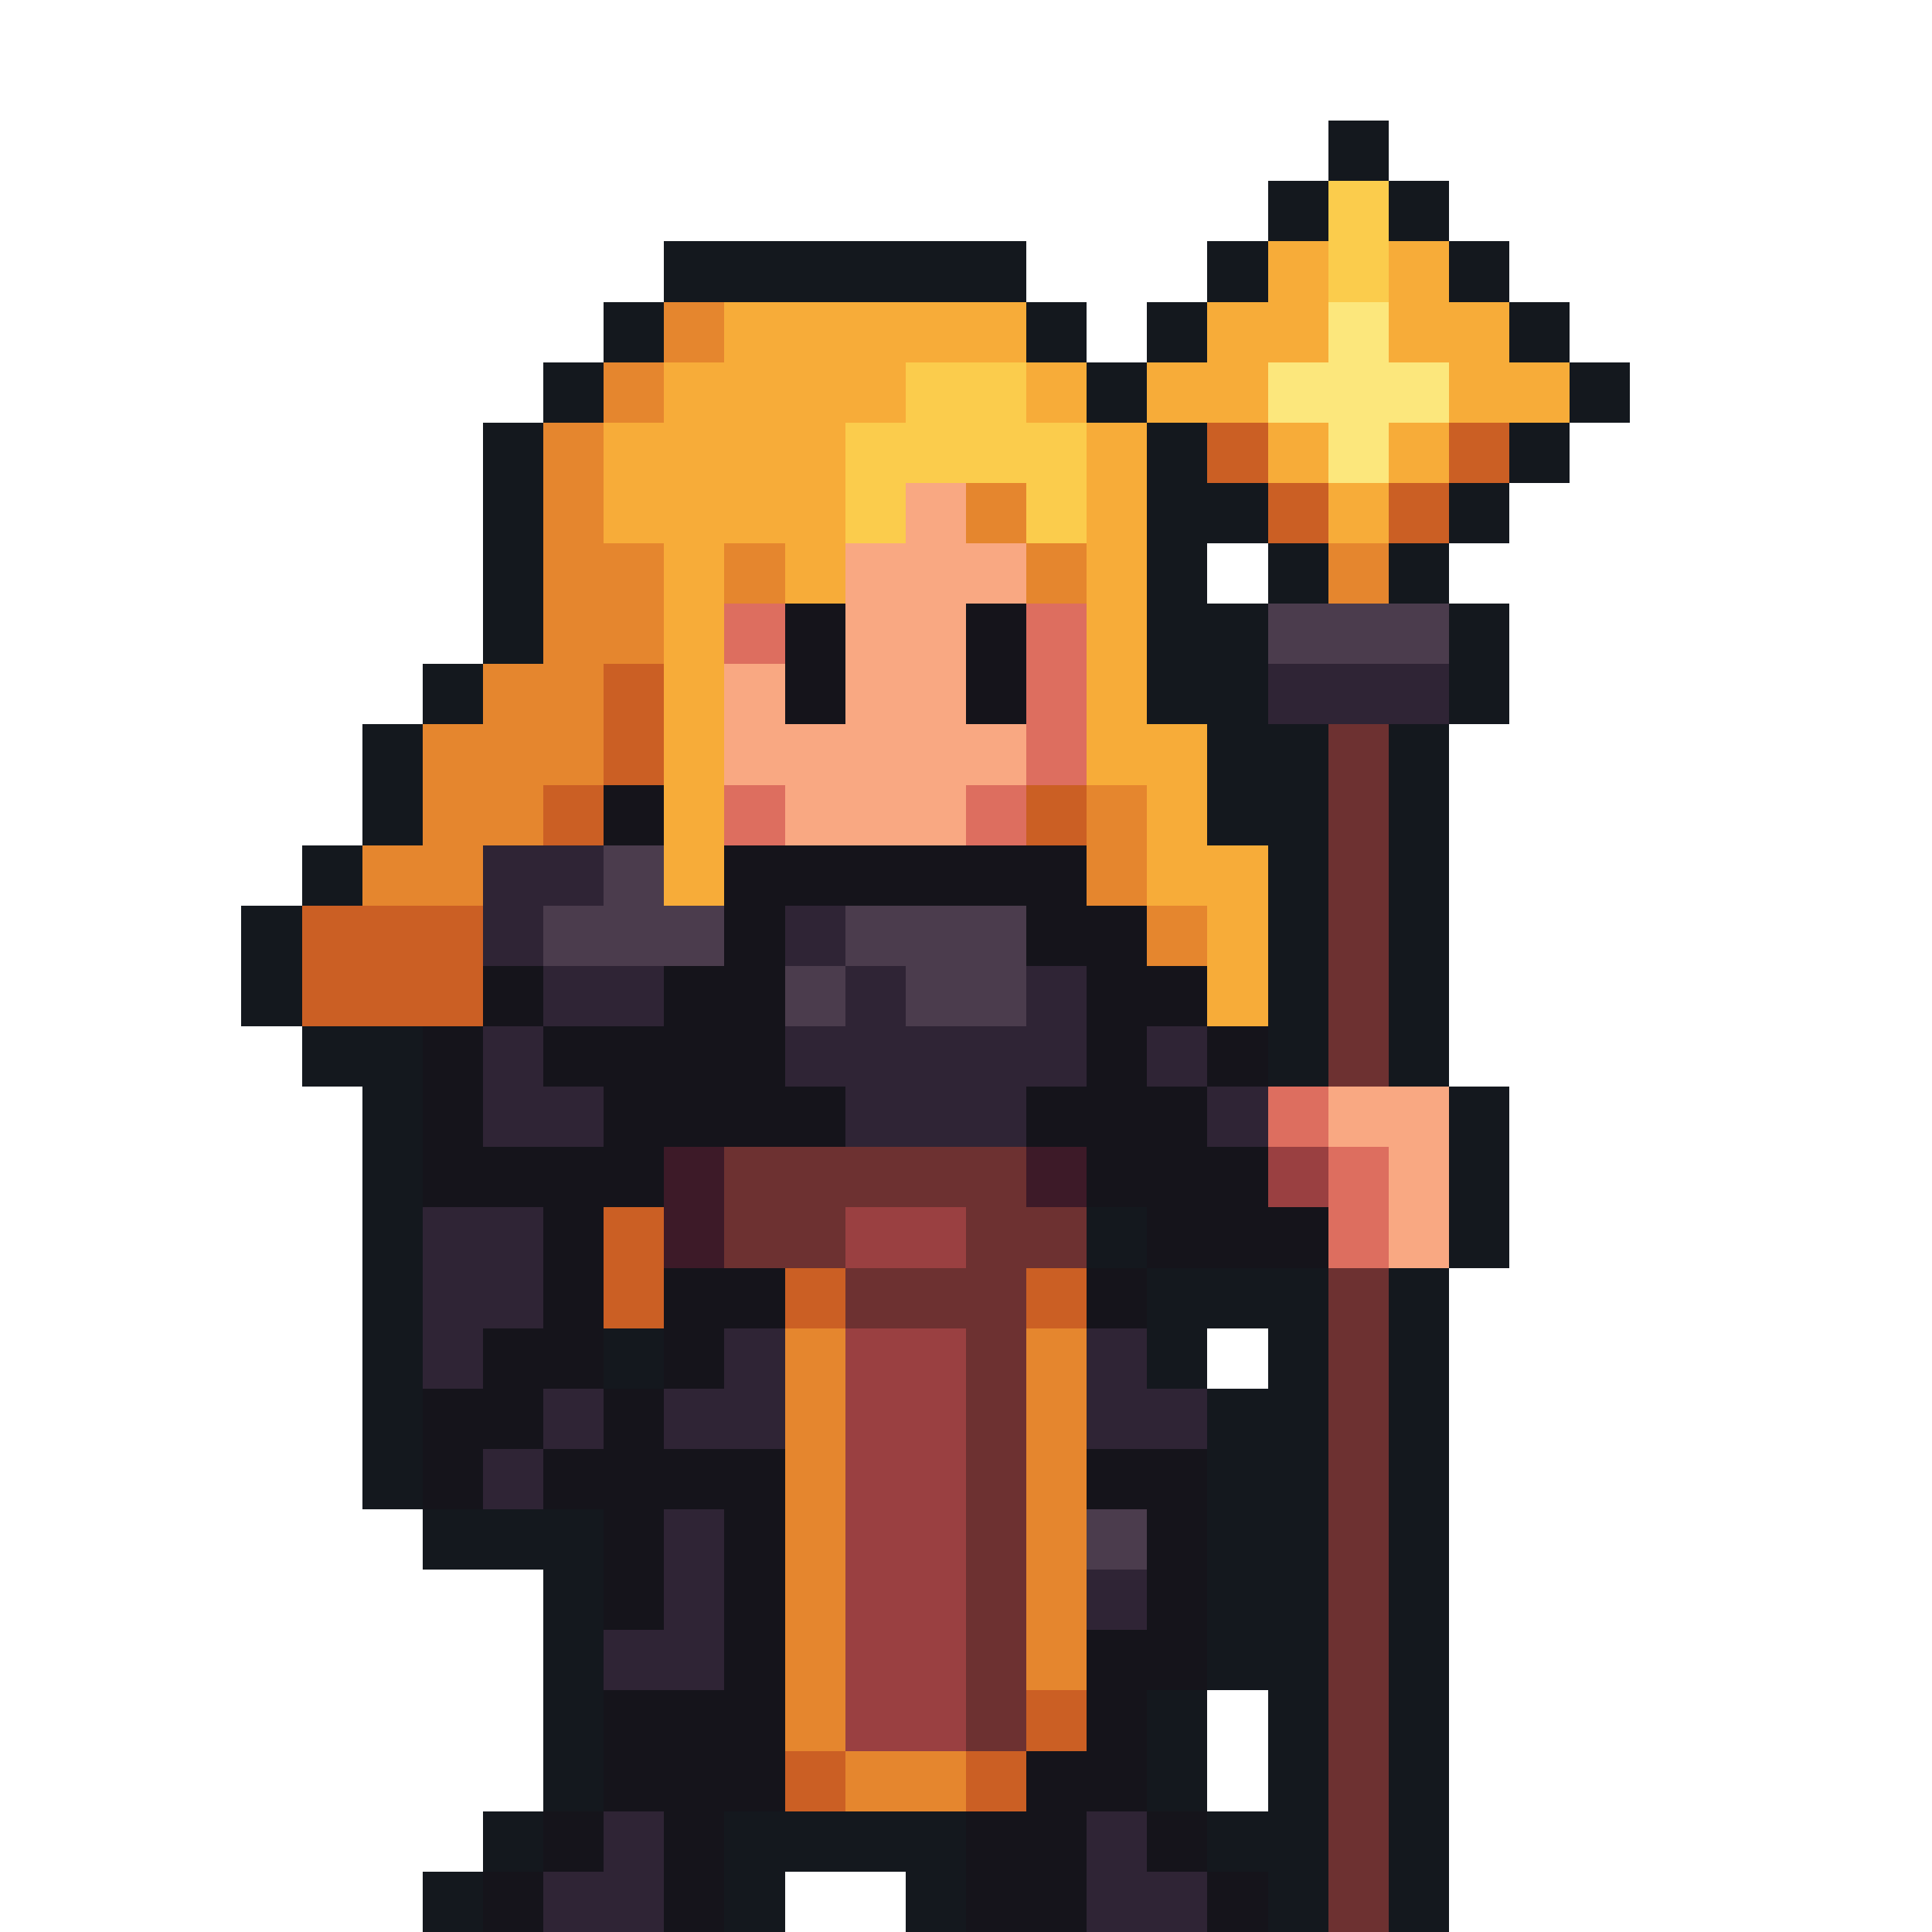
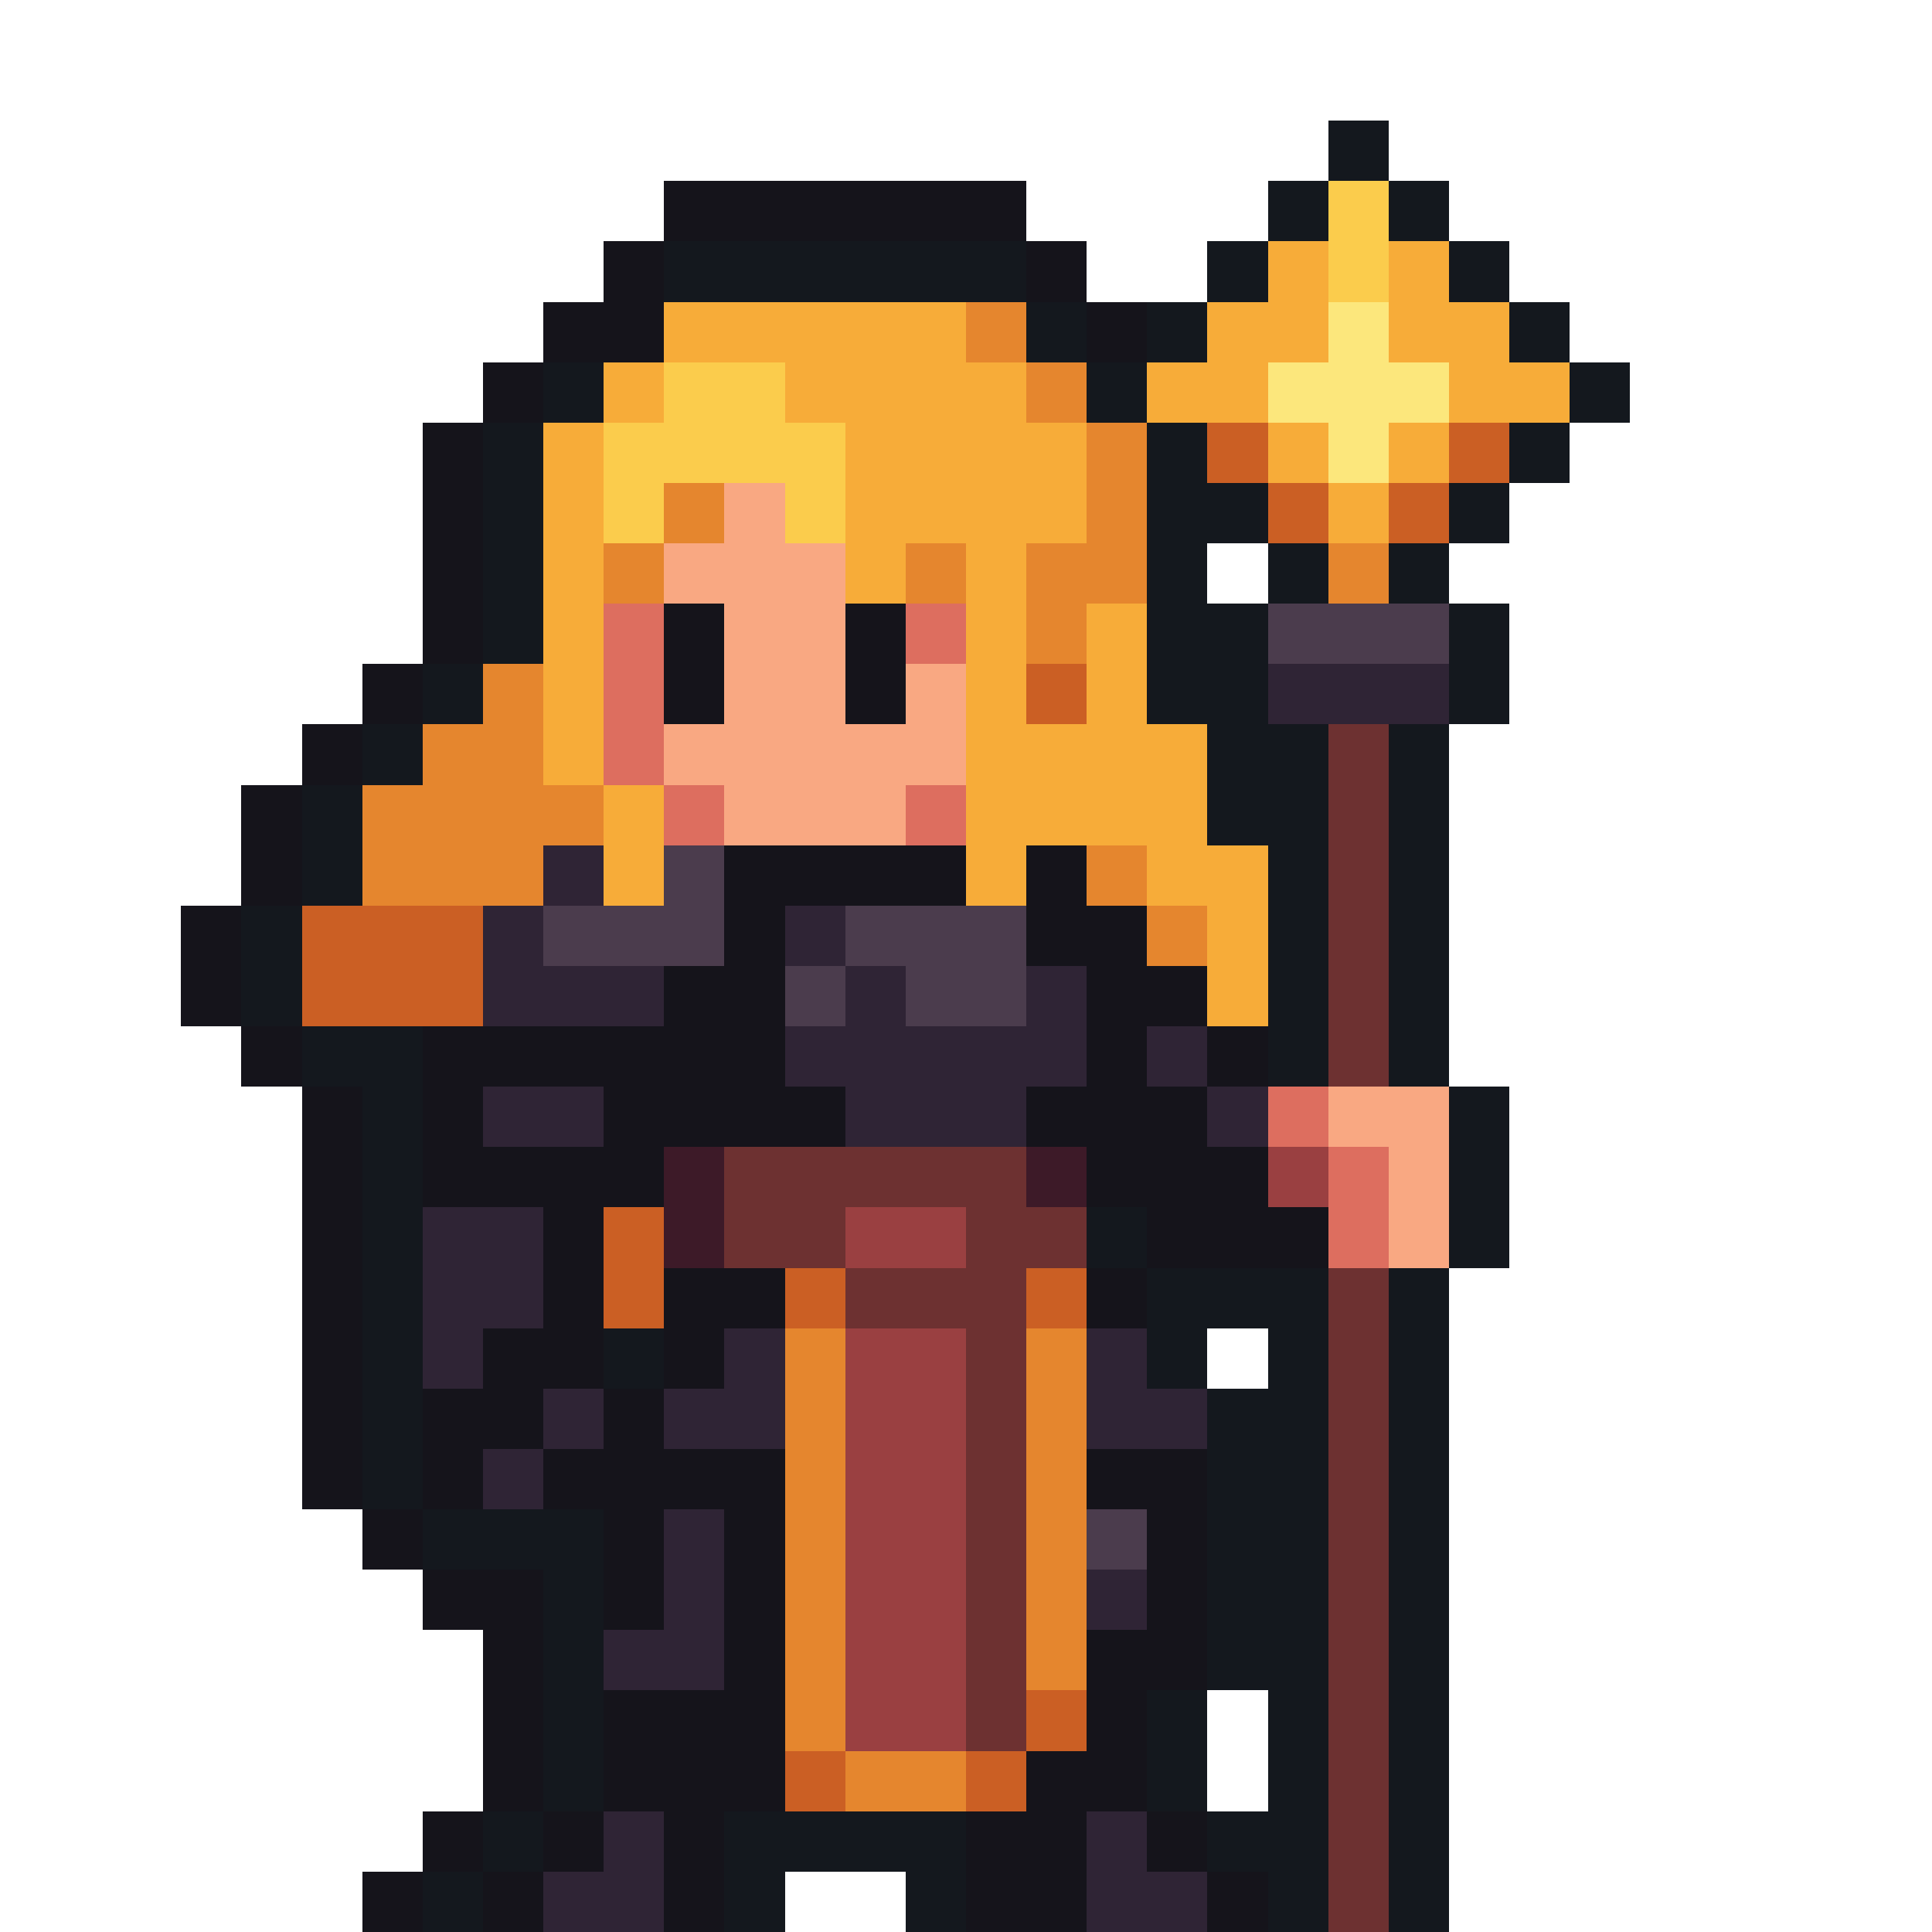
<svg xmlns="http://www.w3.org/2000/svg" version="1.1" width="32" height="32" shape-rendering="crispEdges">
  <rect x="22" y="2" width="1" height="1" fill="#14181E" />
+   <rect x="11" y="3" width="6" height="1" fill="#15141B" />
  <rect x="21" y="3" width="1" height="1" fill="#14181E" />
  <rect x="22" y="3" width="1" height="2" fill="#FBCC4C" />
  <rect x="23" y="3" width="1" height="1" fill="#14181E" />
+   <rect x="10" y="4" width="1" height="2" fill="#15141B" />
  <rect x="11" y="4" width="6" height="1" fill="#14181E" />
+   <rect x="17" y="4" width="1" height="1" fill="#15141B" />
  <rect x="20" y="4" width="1" height="1" fill="#14181E" />
  <rect x="21" y="4" width="1" height="2" fill="#F7AC39" />
  <rect x="23" y="4" width="1" height="2" fill="#F7AC39" />
  <rect x="24" y="4" width="1" height="1" fill="#14181E" />
-   <rect x="10" y="5" width="1" height="1" fill="#14181E" />
-   <rect x="11" y="5" width="1" height="1" fill="#E5862E" />
-   <rect x="12" y="5" width="5" height="1" fill="#F7AC39" />
+   <rect x="9" y="5" width="1" height="1" fill="#15141B" />
+   <rect x="11" y="5" width="5" height="1" fill="#F7AC39" />
+   <rect x="16" y="5" width="1" height="1" fill="#E5862E" />
  <rect x="17" y="5" width="1" height="1" fill="#14181E" />
+   <rect x="18" y="5" width="1" height="1" fill="#15141B" />
  <rect x="19" y="5" width="1" height="1" fill="#14181E" />
  <rect x="20" y="5" width="1" height="2" fill="#F7AC39" />
  <rect x="22" y="5" width="1" height="3" fill="#FCE77C" />
  <rect x="24" y="5" width="1" height="2" fill="#F7AC39" />
  <rect x="25" y="5" width="1" height="1" fill="#14181E" />
+   <rect x="8" y="6" width="1" height="1" fill="#15141B" />
  <rect x="9" y="6" width="1" height="1" fill="#14181E" />
-   <rect x="10" y="6" width="1" height="1" fill="#E5862E" />
-   <rect x="11" y="6" width="4" height="1" fill="#F7AC39" />
-   <rect x="15" y="6" width="2" height="2" fill="#FBCC4C" />
-   <rect x="17" y="6" width="1" height="1" fill="#F7AC39" />
+   <rect x="10" y="6" width="1" height="1" fill="#F7AC39" />
+   <rect x="11" y="6" width="2" height="2" fill="#FBCC4C" />
+   <rect x="13" y="6" width="4" height="1" fill="#F7AC39" />
+   <rect x="17" y="6" width="1" height="1" fill="#E5862E" />
  <rect x="18" y="6" width="1" height="1" fill="#14181E" />
  <rect x="19" y="6" width="1" height="1" fill="#F7AC39" />
  <rect x="21" y="6" width="1" height="1" fill="#FCE77C" />
  <rect x="23" y="6" width="1" height="1" fill="#FCE77C" />
  <rect x="25" y="6" width="1" height="1" fill="#F7AC39" />
  <rect x="26" y="6" width="1" height="1" fill="#14181E" />
+   <rect x="7" y="7" width="1" height="4" fill="#15141B" />
  <rect x="8" y="7" width="1" height="4" fill="#14181E" />
-   <rect x="9" y="7" width="1" height="6" fill="#E5862E" />
-   <rect x="10" y="7" width="4" height="2" fill="#F7AC39" />
-   <rect x="14" y="7" width="1" height="2" fill="#FBCC4C" />
-   <rect x="17" y="7" width="1" height="2" fill="#FBCC4C" />
-   <rect x="18" y="7" width="1" height="6" fill="#F7AC39" />
+   <rect x="9" y="7" width="1" height="6" fill="#F7AC39" />
+   <rect x="10" y="7" width="1" height="2" fill="#FBCC4C" />
+   <rect x="13" y="7" width="1" height="2" fill="#FBCC4C" />
+   <rect x="14" y="7" width="4" height="2" fill="#F7AC39" />
+   <rect x="18" y="7" width="1" height="3" fill="#E5862E" />
  <rect x="19" y="7" width="1" height="5" fill="#14181E" />
  <rect x="20" y="7" width="1" height="1" fill="#CB5F24" />
  <rect x="21" y="7" width="1" height="1" fill="#F7AC39" />
  <rect x="23" y="7" width="1" height="1" fill="#F7AC39" />
  <rect x="24" y="7" width="1" height="1" fill="#CB5F24" />
  <rect x="25" y="7" width="1" height="1" fill="#14181E" />
-   <rect x="15" y="8" width="1" height="6" fill="#F9A882" />
-   <rect x="16" y="8" width="1" height="1" fill="#E5862E" />
+   <rect x="11" y="8" width="1" height="1" fill="#E5862E" />
+   <rect x="12" y="8" width="1" height="6" fill="#F9A882" />
  <rect x="20" y="8" width="1" height="1" fill="#14181E" />
  <rect x="21" y="8" width="1" height="1" fill="#CB5F24" />
  <rect x="22" y="8" width="1" height="1" fill="#F7AC39" />
  <rect x="23" y="8" width="1" height="1" fill="#CB5F24" />
  <rect x="24" y="8" width="1" height="1" fill="#14181E" />
-   <rect x="10" y="9" width="1" height="2" fill="#E5862E" />
-   <rect x="11" y="9" width="1" height="6" fill="#F7AC39" />
-   <rect x="12" y="9" width="1" height="1" fill="#E5862E" />
-   <rect x="13" y="9" width="1" height="1" fill="#F7AC39" />
-   <rect x="14" y="9" width="1" height="5" fill="#F9A882" />
-   <rect x="16" y="9" width="1" height="1" fill="#F9A882" />
-   <rect x="17" y="9" width="1" height="1" fill="#E5862E" />
+   <rect x="10" y="9" width="1" height="1" fill="#E5862E" />
+   <rect x="11" y="9" width="1" height="1" fill="#F9A882" />
+   <rect x="13" y="9" width="1" height="5" fill="#F9A882" />
+   <rect x="14" y="9" width="1" height="1" fill="#F7AC39" />
+   <rect x="15" y="9" width="1" height="1" fill="#E5862E" />
+   <rect x="16" y="9" width="1" height="6" fill="#F7AC39" />
+   <rect x="17" y="9" width="1" height="2" fill="#E5862E" />
  <rect x="21" y="9" width="1" height="1" fill="#14181E" />
  <rect x="22" y="9" width="1" height="1" fill="#E5862E" />
  <rect x="23" y="9" width="1" height="1" fill="#14181E" />
-   <rect x="12" y="10" width="1" height="1" fill="#DD6E5F" />
-   <rect x="13" y="10" width="1" height="2" fill="#15141B" />
-   <rect x="16" y="10" width="1" height="2" fill="#15141B" />
-   <rect x="17" y="10" width="1" height="3" fill="#DD6E5F" />
+   <rect x="10" y="10" width="1" height="3" fill="#DD6E5F" />
+   <rect x="11" y="10" width="1" height="2" fill="#15141B" />
+   <rect x="14" y="10" width="1" height="2" fill="#15141B" />
+   <rect x="15" y="10" width="1" height="1" fill="#DD6E5F" />
+   <rect x="18" y="10" width="1" height="4" fill="#F7AC39" />
  <rect x="20" y="10" width="1" height="4" fill="#14181E" />
  <rect x="21" y="10" width="3" height="1" fill="#4B3C4D" />
  <rect x="24" y="10" width="1" height="2" fill="#14181E" />
+   <rect x="6" y="11" width="1" height="1" fill="#15141B" />
  <rect x="7" y="11" width="1" height="1" fill="#14181E" />
-   <rect x="8" y="11" width="1" height="3" fill="#E5862E" />
-   <rect x="10" y="11" width="1" height="2" fill="#CB5F24" />
-   <rect x="12" y="11" width="1" height="2" fill="#F9A882" />
+   <rect x="8" y="11" width="1" height="4" fill="#E5862E" />
+   <rect x="15" y="11" width="1" height="2" fill="#F9A882" />
+   <rect x="17" y="11" width="1" height="1" fill="#CB5F24" />
  <rect x="21" y="11" width="3" height="1" fill="#2F2435" />
-   <rect x="6" y="12" width="1" height="2" fill="#14181E" />
+   <rect x="5" y="12" width="1" height="1" fill="#15141B" />
+   <rect x="6" y="12" width="1" height="1" fill="#14181E" />
  <rect x="7" y="12" width="1" height="3" fill="#E5862E" />
-   <rect x="13" y="12" width="1" height="2" fill="#F9A882" />
-   <rect x="16" y="12" width="1" height="1" fill="#F9A882" />
+   <rect x="11" y="12" width="1" height="1" fill="#F9A882" />
+   <rect x="14" y="12" width="1" height="2" fill="#F9A882" />
+   <rect x="17" y="12" width="1" height="2" fill="#F7AC39" />
  <rect x="19" y="12" width="1" height="3" fill="#F7AC39" />
  <rect x="21" y="12" width="1" height="6" fill="#14181E" />
  <rect x="22" y="12" width="1" height="6" fill="#6D3131" />
  <rect x="23" y="12" width="1" height="6" fill="#14181E" />
-   <rect x="9" y="13" width="1" height="1" fill="#CB5F24" />
-   <rect x="10" y="13" width="1" height="1" fill="#15141B" />
-   <rect x="12" y="13" width="1" height="1" fill="#DD6E5F" />
-   <rect x="16" y="13" width="1" height="1" fill="#DD6E5F" />
-   <rect x="17" y="13" width="1" height="1" fill="#CB5F24" />
-   <rect x="18" y="13" width="1" height="2" fill="#E5862E" />
-   <rect x="5" y="14" width="1" height="1" fill="#14181E" />
-   <rect x="6" y="14" width="1" height="1" fill="#E5862E" />
-   <rect x="8" y="14" width="2" height="1" fill="#2F2435" />
-   <rect x="10" y="14" width="1" height="2" fill="#4B3C4D" />
-   <rect x="12" y="14" width="6" height="1" fill="#15141B" />
+   <rect x="4" y="13" width="1" height="2" fill="#15141B" />
+   <rect x="5" y="13" width="1" height="2" fill="#14181E" />
+   <rect x="6" y="13" width="1" height="2" fill="#E5862E" />
+   <rect x="9" y="13" width="1" height="1" fill="#E5862E" />
+   <rect x="10" y="13" width="1" height="2" fill="#F7AC39" />
+   <rect x="11" y="13" width="1" height="1" fill="#DD6E5F" />
+   <rect x="15" y="13" width="1" height="1" fill="#DD6E5F" />
+   <rect x="9" y="14" width="1" height="1" fill="#2F2435" />
+   <rect x="11" y="14" width="1" height="2" fill="#4B3C4D" />
+   <rect x="12" y="14" width="4" height="1" fill="#15141B" />
+   <rect x="17" y="14" width="1" height="2" fill="#15141B" />
+   <rect x="18" y="14" width="1" height="1" fill="#E5862E" />
  <rect x="20" y="14" width="1" height="3" fill="#F7AC39" />
+   <rect x="3" y="15" width="1" height="2" fill="#15141B" />
  <rect x="4" y="15" width="1" height="2" fill="#14181E" />
  <rect x="5" y="15" width="3" height="2" fill="#CB5F24" />
-   <rect x="8" y="15" width="1" height="1" fill="#2F2435" />
-   <rect x="9" y="15" width="1" height="1" fill="#4B3C4D" />
-   <rect x="11" y="15" width="1" height="1" fill="#4B3C4D" />
+   <rect x="8" y="15" width="1" height="2" fill="#2F2435" />
+   <rect x="9" y="15" width="2" height="1" fill="#4B3C4D" />
  <rect x="12" y="15" width="1" height="4" fill="#15141B" />
  <rect x="13" y="15" width="1" height="1" fill="#2F2435" />
  <rect x="14" y="15" width="3" height="1" fill="#4B3C4D" />
-   <rect x="17" y="15" width="2" height="1" fill="#15141B" />
+   <rect x="18" y="15" width="1" height="5" fill="#15141B" />
  <rect x="19" y="15" width="1" height="1" fill="#E5862E" />
-   <rect x="8" y="16" width="1" height="1" fill="#15141B" />
  <rect x="9" y="16" width="2" height="1" fill="#2F2435" />
  <rect x="11" y="16" width="1" height="3" fill="#15141B" />
  <rect x="13" y="16" width="1" height="1" fill="#4B3C4D" />
  <rect x="14" y="16" width="1" height="3" fill="#2F2435" />
  <rect x="15" y="16" width="2" height="1" fill="#4B3C4D" />
  <rect x="17" y="16" width="1" height="2" fill="#2F2435" />
-   <rect x="18" y="16" width="2" height="1" fill="#15141B" />
+   <rect x="19" y="16" width="1" height="1" fill="#15141B" />
+   <rect x="4" y="17" width="1" height="1" fill="#15141B" />
  <rect x="5" y="17" width="2" height="1" fill="#14181E" />
-   <rect x="7" y="17" width="1" height="3" fill="#15141B" />
-   <rect x="8" y="17" width="1" height="2" fill="#2F2435" />
-   <rect x="9" y="17" width="2" height="1" fill="#15141B" />
+   <rect x="7" y="17" width="4" height="1" fill="#15141B" />
  <rect x="13" y="17" width="1" height="1" fill="#2F2435" />
  <rect x="15" y="17" width="2" height="2" fill="#2F2435" />
-   <rect x="18" y="17" width="1" height="3" fill="#15141B" />
  <rect x="19" y="17" width="1" height="1" fill="#2F2435" />
  <rect x="20" y="17" width="1" height="1" fill="#15141B" />
+   <rect x="5" y="18" width="1" height="7" fill="#15141B" />
  <rect x="6" y="18" width="1" height="7" fill="#14181E" />
-   <rect x="9" y="18" width="1" height="1" fill="#2F2435" />
+   <rect x="7" y="18" width="1" height="2" fill="#15141B" />
+   <rect x="8" y="18" width="2" height="1" fill="#2F2435" />
  <rect x="10" y="18" width="1" height="2" fill="#15141B" />
  <rect x="13" y="18" width="1" height="1" fill="#15141B" />
  <rect x="17" y="18" width="1" height="1" fill="#15141B" />
  <rect x="19" y="18" width="1" height="3" fill="#15141B" />
  <rect x="20" y="18" width="1" height="1" fill="#2F2435" />
  <rect x="21" y="18" width="1" height="1" fill="#DD6E5F" />
  <rect x="22" y="18" width="2" height="1" fill="#F9A882" />
  <rect x="24" y="18" width="1" height="3" fill="#14181E" />
  <rect x="8" y="19" width="2" height="1" fill="#15141B" />
  <rect x="11" y="19" width="1" height="2" fill="#3D1A28" />
  <rect x="12" y="19" width="5" height="1" fill="#6D3131" />
  <rect x="17" y="19" width="1" height="1" fill="#3D1A28" />
  <rect x="20" y="19" width="1" height="2" fill="#15141B" />
  <rect x="21" y="19" width="1" height="1" fill="#9A4041" />
  <rect x="22" y="19" width="1" height="2" fill="#DD6E5F" />
  <rect x="23" y="19" width="1" height="2" fill="#F9A882" />
  <rect x="7" y="20" width="2" height="2" fill="#2F2435" />
  <rect x="9" y="20" width="1" height="3" fill="#15141B" />
  <rect x="10" y="20" width="1" height="2" fill="#CB5F24" />
  <rect x="12" y="20" width="2" height="1" fill="#6D3131" />
  <rect x="14" y="20" width="2" height="1" fill="#9A4041" />
  <rect x="16" y="20" width="2" height="1" fill="#6D3131" />
  <rect x="18" y="20" width="1" height="1" fill="#14181E" />
  <rect x="21" y="20" width="1" height="1" fill="#15141B" />
  <rect x="11" y="21" width="2" height="1" fill="#15141B" />
  <rect x="13" y="21" width="1" height="1" fill="#CB5F24" />
  <rect x="14" y="21" width="3" height="1" fill="#6D3131" />
  <rect x="17" y="21" width="1" height="1" fill="#CB5F24" />
  <rect x="18" y="21" width="1" height="1" fill="#15141B" />
  <rect x="19" y="21" width="3" height="1" fill="#14181E" />
  <rect x="22" y="21" width="1" height="11" fill="#6D3131" />
  <rect x="23" y="21" width="1" height="11" fill="#14181E" />
  <rect x="7" y="22" width="1" height="1" fill="#2F2435" />
  <rect x="8" y="22" width="1" height="2" fill="#15141B" />
  <rect x="10" y="22" width="1" height="1" fill="#14181E" />
  <rect x="11" y="22" width="1" height="1" fill="#15141B" />
  <rect x="12" y="22" width="1" height="2" fill="#2F2435" />
  <rect x="13" y="22" width="1" height="7" fill="#E5862E" />
  <rect x="14" y="22" width="2" height="7" fill="#9A4041" />
  <rect x="16" y="22" width="1" height="7" fill="#6D3131" />
  <rect x="17" y="22" width="1" height="6" fill="#E5862E" />
  <rect x="18" y="22" width="1" height="2" fill="#2F2435" />
  <rect x="19" y="22" width="1" height="1" fill="#14181E" />
  <rect x="21" y="22" width="1" height="10" fill="#14181E" />
  <rect x="7" y="23" width="1" height="2" fill="#15141B" />
  <rect x="9" y="23" width="1" height="1" fill="#2F2435" />
  <rect x="10" y="23" width="1" height="4" fill="#15141B" />
  <rect x="11" y="23" width="1" height="1" fill="#2F2435" />
  <rect x="19" y="23" width="1" height="1" fill="#2F2435" />
  <rect x="20" y="23" width="1" height="5" fill="#14181E" />
  <rect x="8" y="24" width="1" height="1" fill="#2F2435" />
  <rect x="9" y="24" width="1" height="1" fill="#15141B" />
  <rect x="11" y="24" width="2" height="1" fill="#15141B" />
  <rect x="18" y="24" width="2" height="1" fill="#15141B" />
+   <rect x="6" y="25" width="1" height="1" fill="#15141B" />
  <rect x="7" y="25" width="3" height="1" fill="#14181E" />
  <rect x="11" y="25" width="1" height="3" fill="#2F2435" />
  <rect x="12" y="25" width="1" height="5" fill="#15141B" />
  <rect x="18" y="25" width="1" height="1" fill="#4B3C4D" />
  <rect x="19" y="25" width="1" height="3" fill="#15141B" />
+   <rect x="7" y="26" width="2" height="1" fill="#15141B" />
  <rect x="9" y="26" width="1" height="4" fill="#14181E" />
  <rect x="18" y="26" width="1" height="1" fill="#2F2435" />
+   <rect x="8" y="27" width="1" height="3" fill="#15141B" />
  <rect x="10" y="27" width="1" height="1" fill="#2F2435" />
  <rect x="18" y="27" width="1" height="3" fill="#15141B" />
  <rect x="10" y="28" width="2" height="2" fill="#15141B" />
  <rect x="17" y="28" width="1" height="1" fill="#CB5F24" />
  <rect x="19" y="28" width="1" height="2" fill="#14181E" />
  <rect x="13" y="29" width="1" height="1" fill="#CB5F24" />
  <rect x="14" y="29" width="2" height="1" fill="#E5862E" />
  <rect x="16" y="29" width="1" height="1" fill="#CB5F24" />
  <rect x="17" y="29" width="1" height="3" fill="#15141B" />
+   <rect x="7" y="30" width="1" height="1" fill="#15141B" />
  <rect x="8" y="30" width="1" height="1" fill="#14181E" />
  <rect x="9" y="30" width="1" height="1" fill="#15141B" />
  <rect x="10" y="30" width="1" height="2" fill="#2F2435" />
  <rect x="11" y="30" width="1" height="2" fill="#15141B" />
  <rect x="12" y="30" width="4" height="1" fill="#14181E" />
  <rect x="16" y="30" width="1" height="2" fill="#15141B" />
  <rect x="18" y="30" width="1" height="2" fill="#2F2435" />
  <rect x="19" y="30" width="1" height="1" fill="#15141B" />
  <rect x="20" y="30" width="1" height="1" fill="#14181E" />
+   <rect x="6" y="31" width="1" height="1" fill="#15141B" />
  <rect x="7" y="31" width="1" height="1" fill="#14181E" />
  <rect x="8" y="31" width="1" height="1" fill="#15141B" />
  <rect x="9" y="31" width="1" height="1" fill="#2F2435" />
  <rect x="12" y="31" width="1" height="1" fill="#14181E" />
  <rect x="15" y="31" width="1" height="1" fill="#14181E" />
  <rect x="19" y="31" width="1" height="1" fill="#2F2435" />
  <rect x="20" y="31" width="1" height="1" fill="#15141B" />
</svg>
